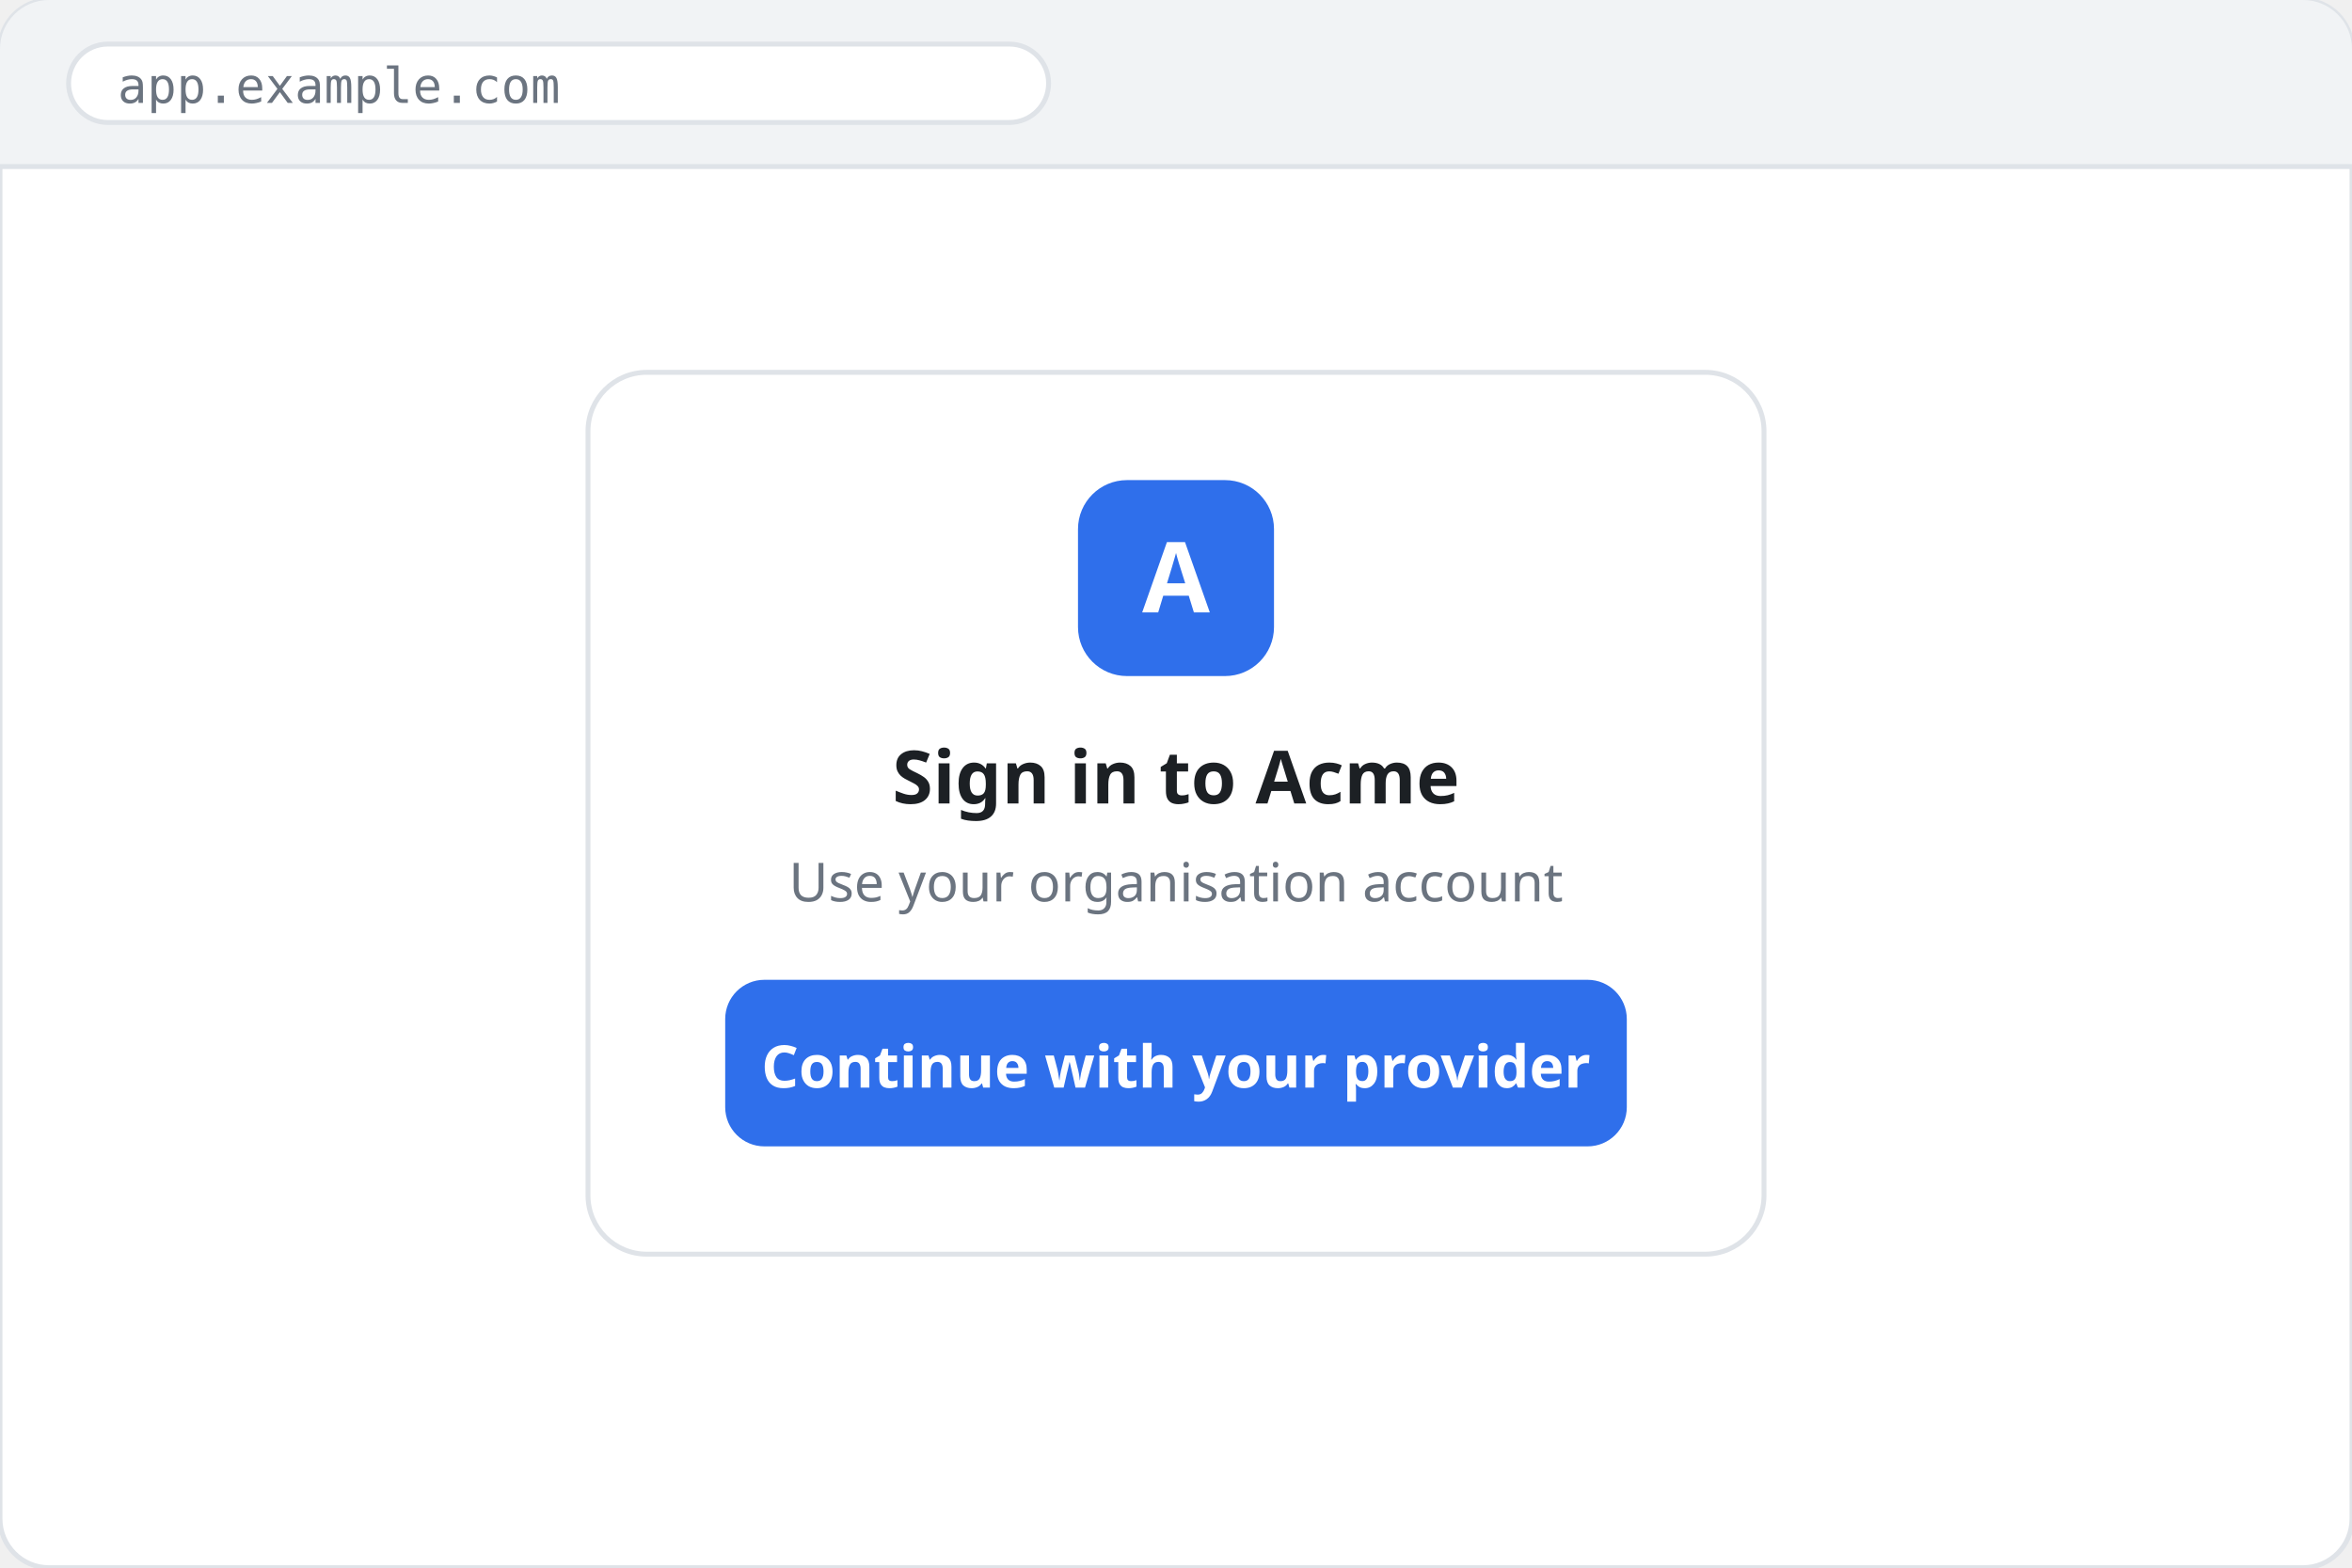
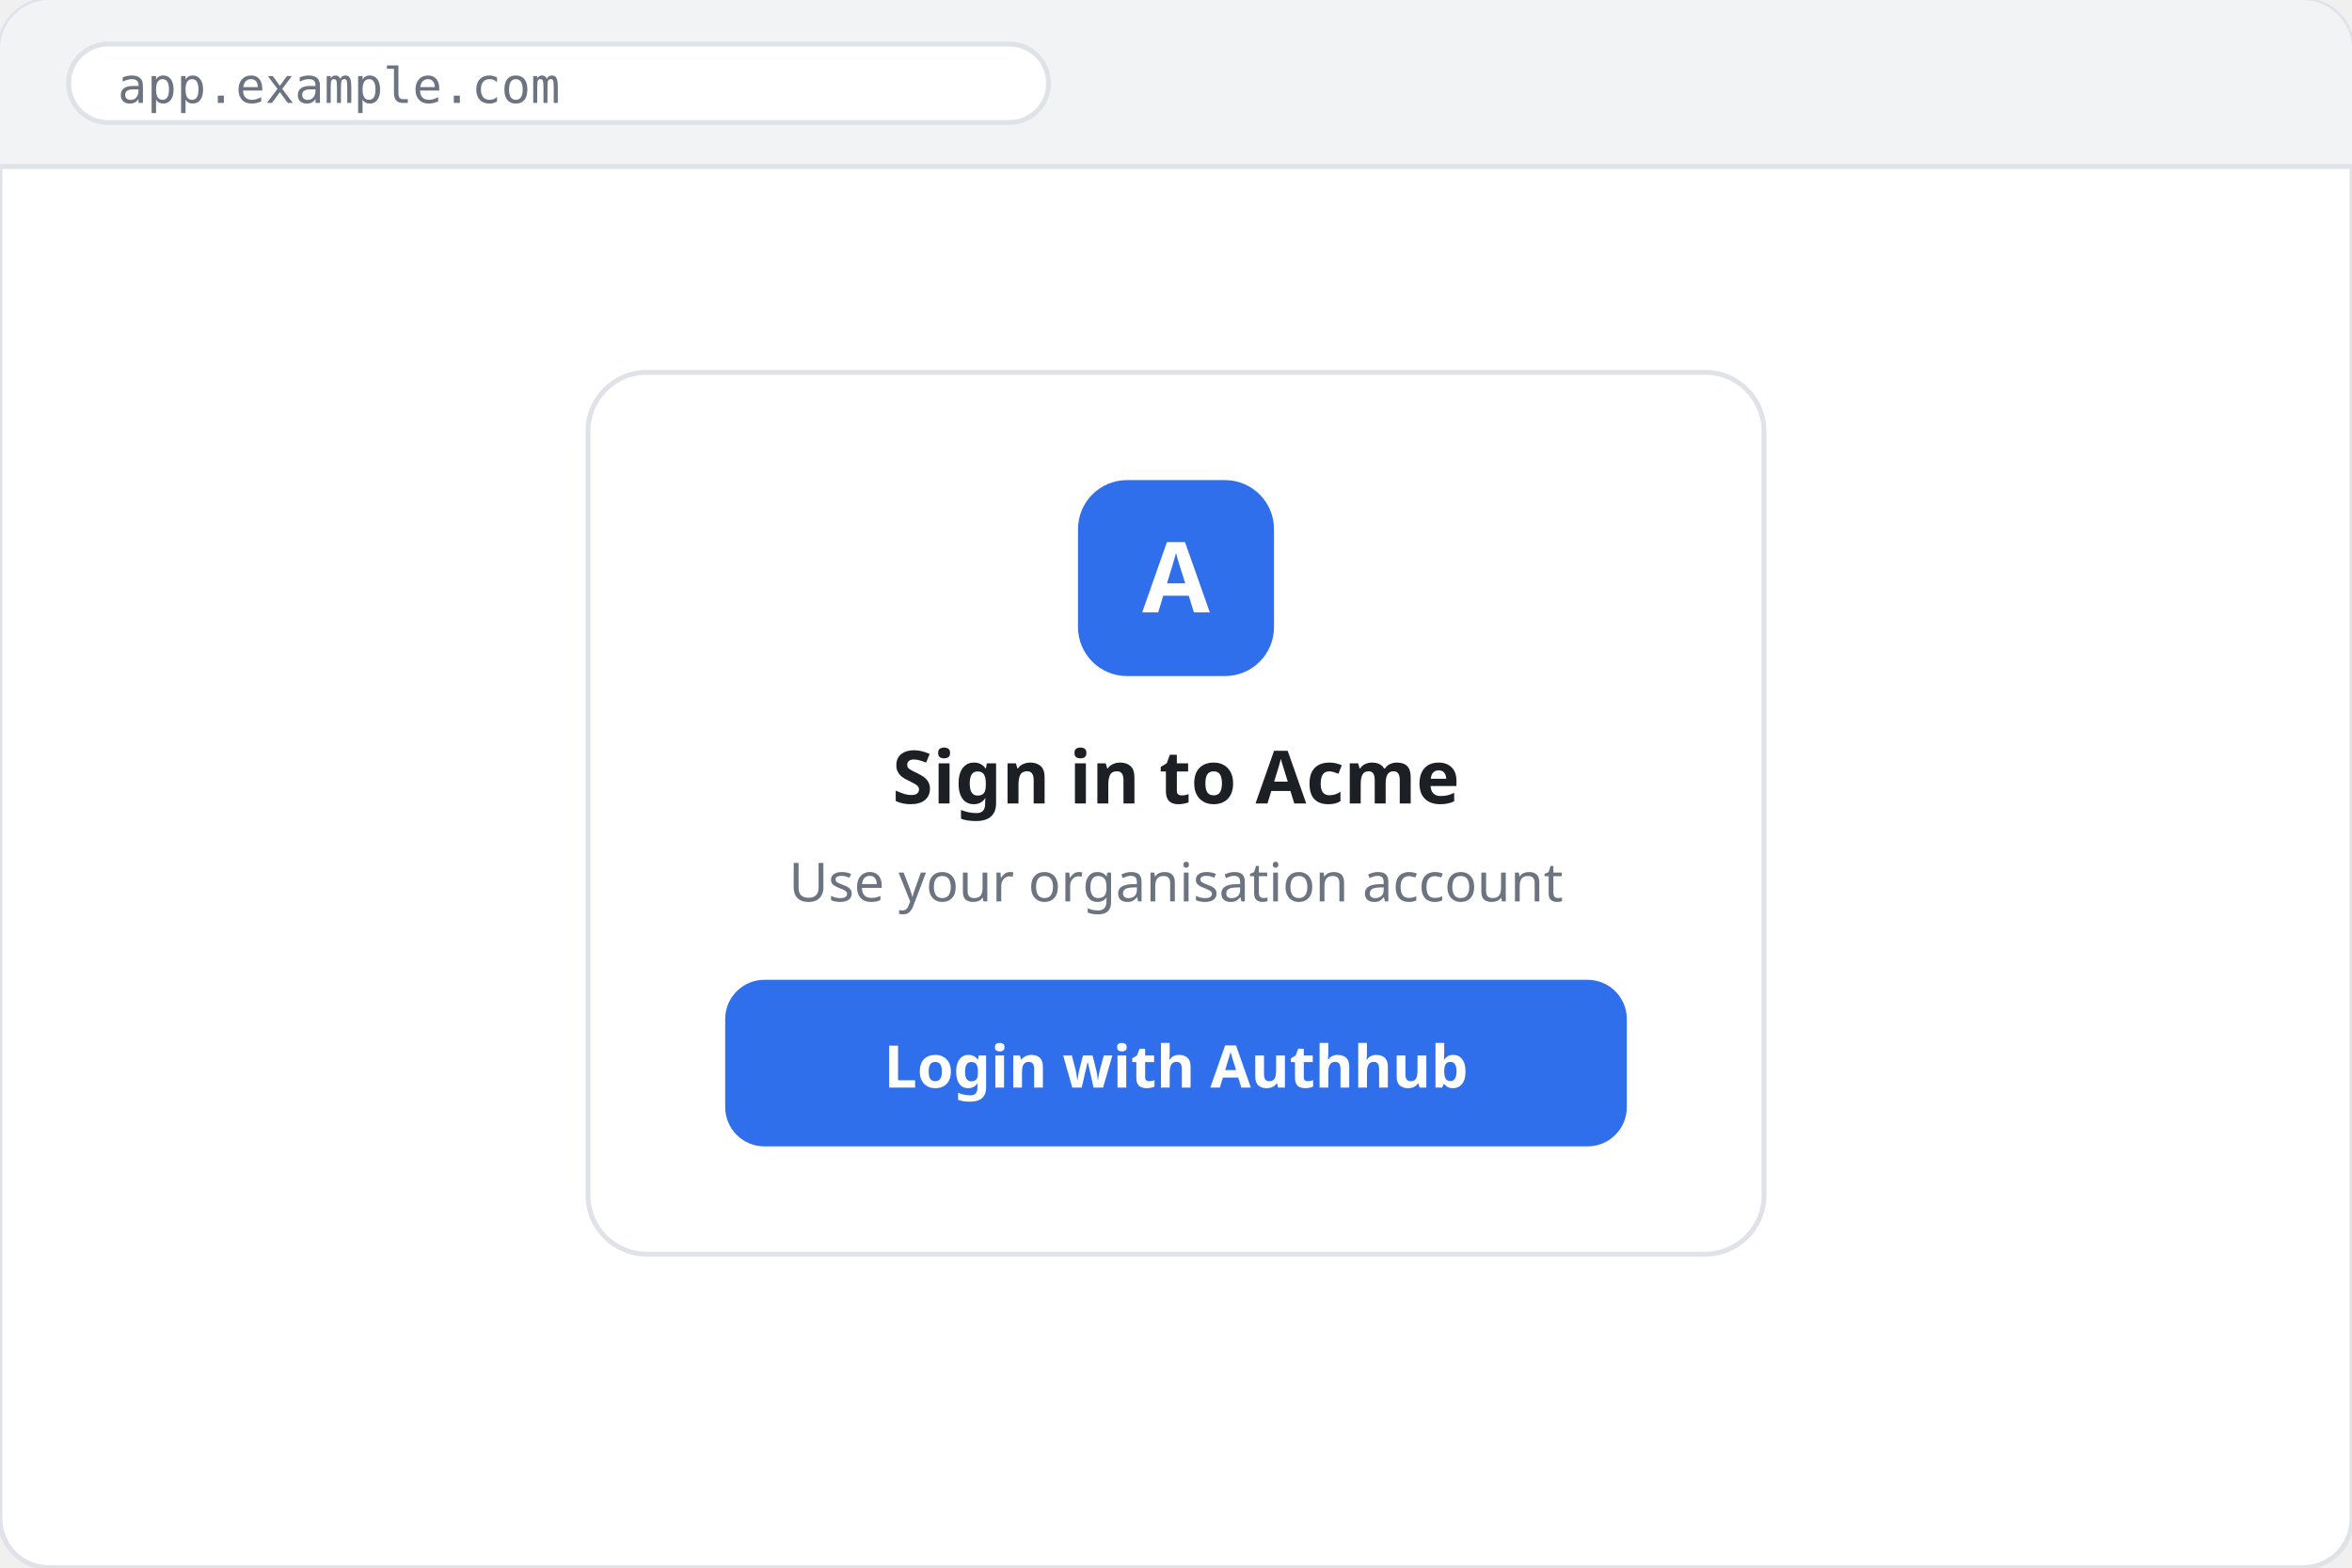
<svg xmlns="http://www.w3.org/2000/svg" viewBox="0 0 480 320" width="480" height="320" role="img" aria-label="The app's sign-in page, offering a single sign-in button">
  <rect width="480" height="320" rx="10" fill="#ffffff" stroke="#dfe3e8" />
  <path d="M0 10a10 10 0 0 1 10-10h460a10 10 0 0 1 10 10v24H0z" fill="#f1f3f5" />
  <rect x="14" y="9" width="200" height="16" rx="8" fill="#ffffff" stroke="#dfe3e8" />
  <text x="24" y="21" font-family="ui-monospace, SFMono-Regular, Menlo, monospace" font-size="10" fill="#6b7480">app.example.com</text>
  <line x1="0" y1="34" x2="480" y2="34" stroke="#dfe3e8" />
  <rect x="120" y="76" width="240" height="180" rx="12" fill="#ffffff" stroke="#dfe3e8" />
  <rect x="220" y="98" width="40" height="40" rx="10" fill="#2f6feb" />
  <text x="240" y="125" text-anchor="middle" font-family="ui-sans-serif, system-ui, sans-serif" font-size="20" font-weight="700" fill="#ffffff">A</text>
  <text x="240" y="164" text-anchor="middle" font-family="ui-sans-serif, system-ui, sans-serif" font-size="15" font-weight="600" fill="#1c2024">Sign in to Acme</text>
  <text x="240" y="184" text-anchor="middle" font-family="ui-sans-serif, system-ui, sans-serif" font-size="11" fill="#6b7480">Use your organisation account</text>
  <rect x="148" y="200" width="184" height="34" rx="8" fill="#2f6feb" />
-   <text x="240" y="222" text-anchor="middle" font-family="ui-sans-serif, system-ui, sans-serif" font-size="12" font-weight="600" fill="#ffffff">Continue with your provider</text>
+   <text x="240" y="222" text-anchor="middle" font-family="ui-sans-serif, system-ui, sans-serif" font-size="12" font-weight="600" fill="#ffffff">Login with Authhub</text>
</svg>
